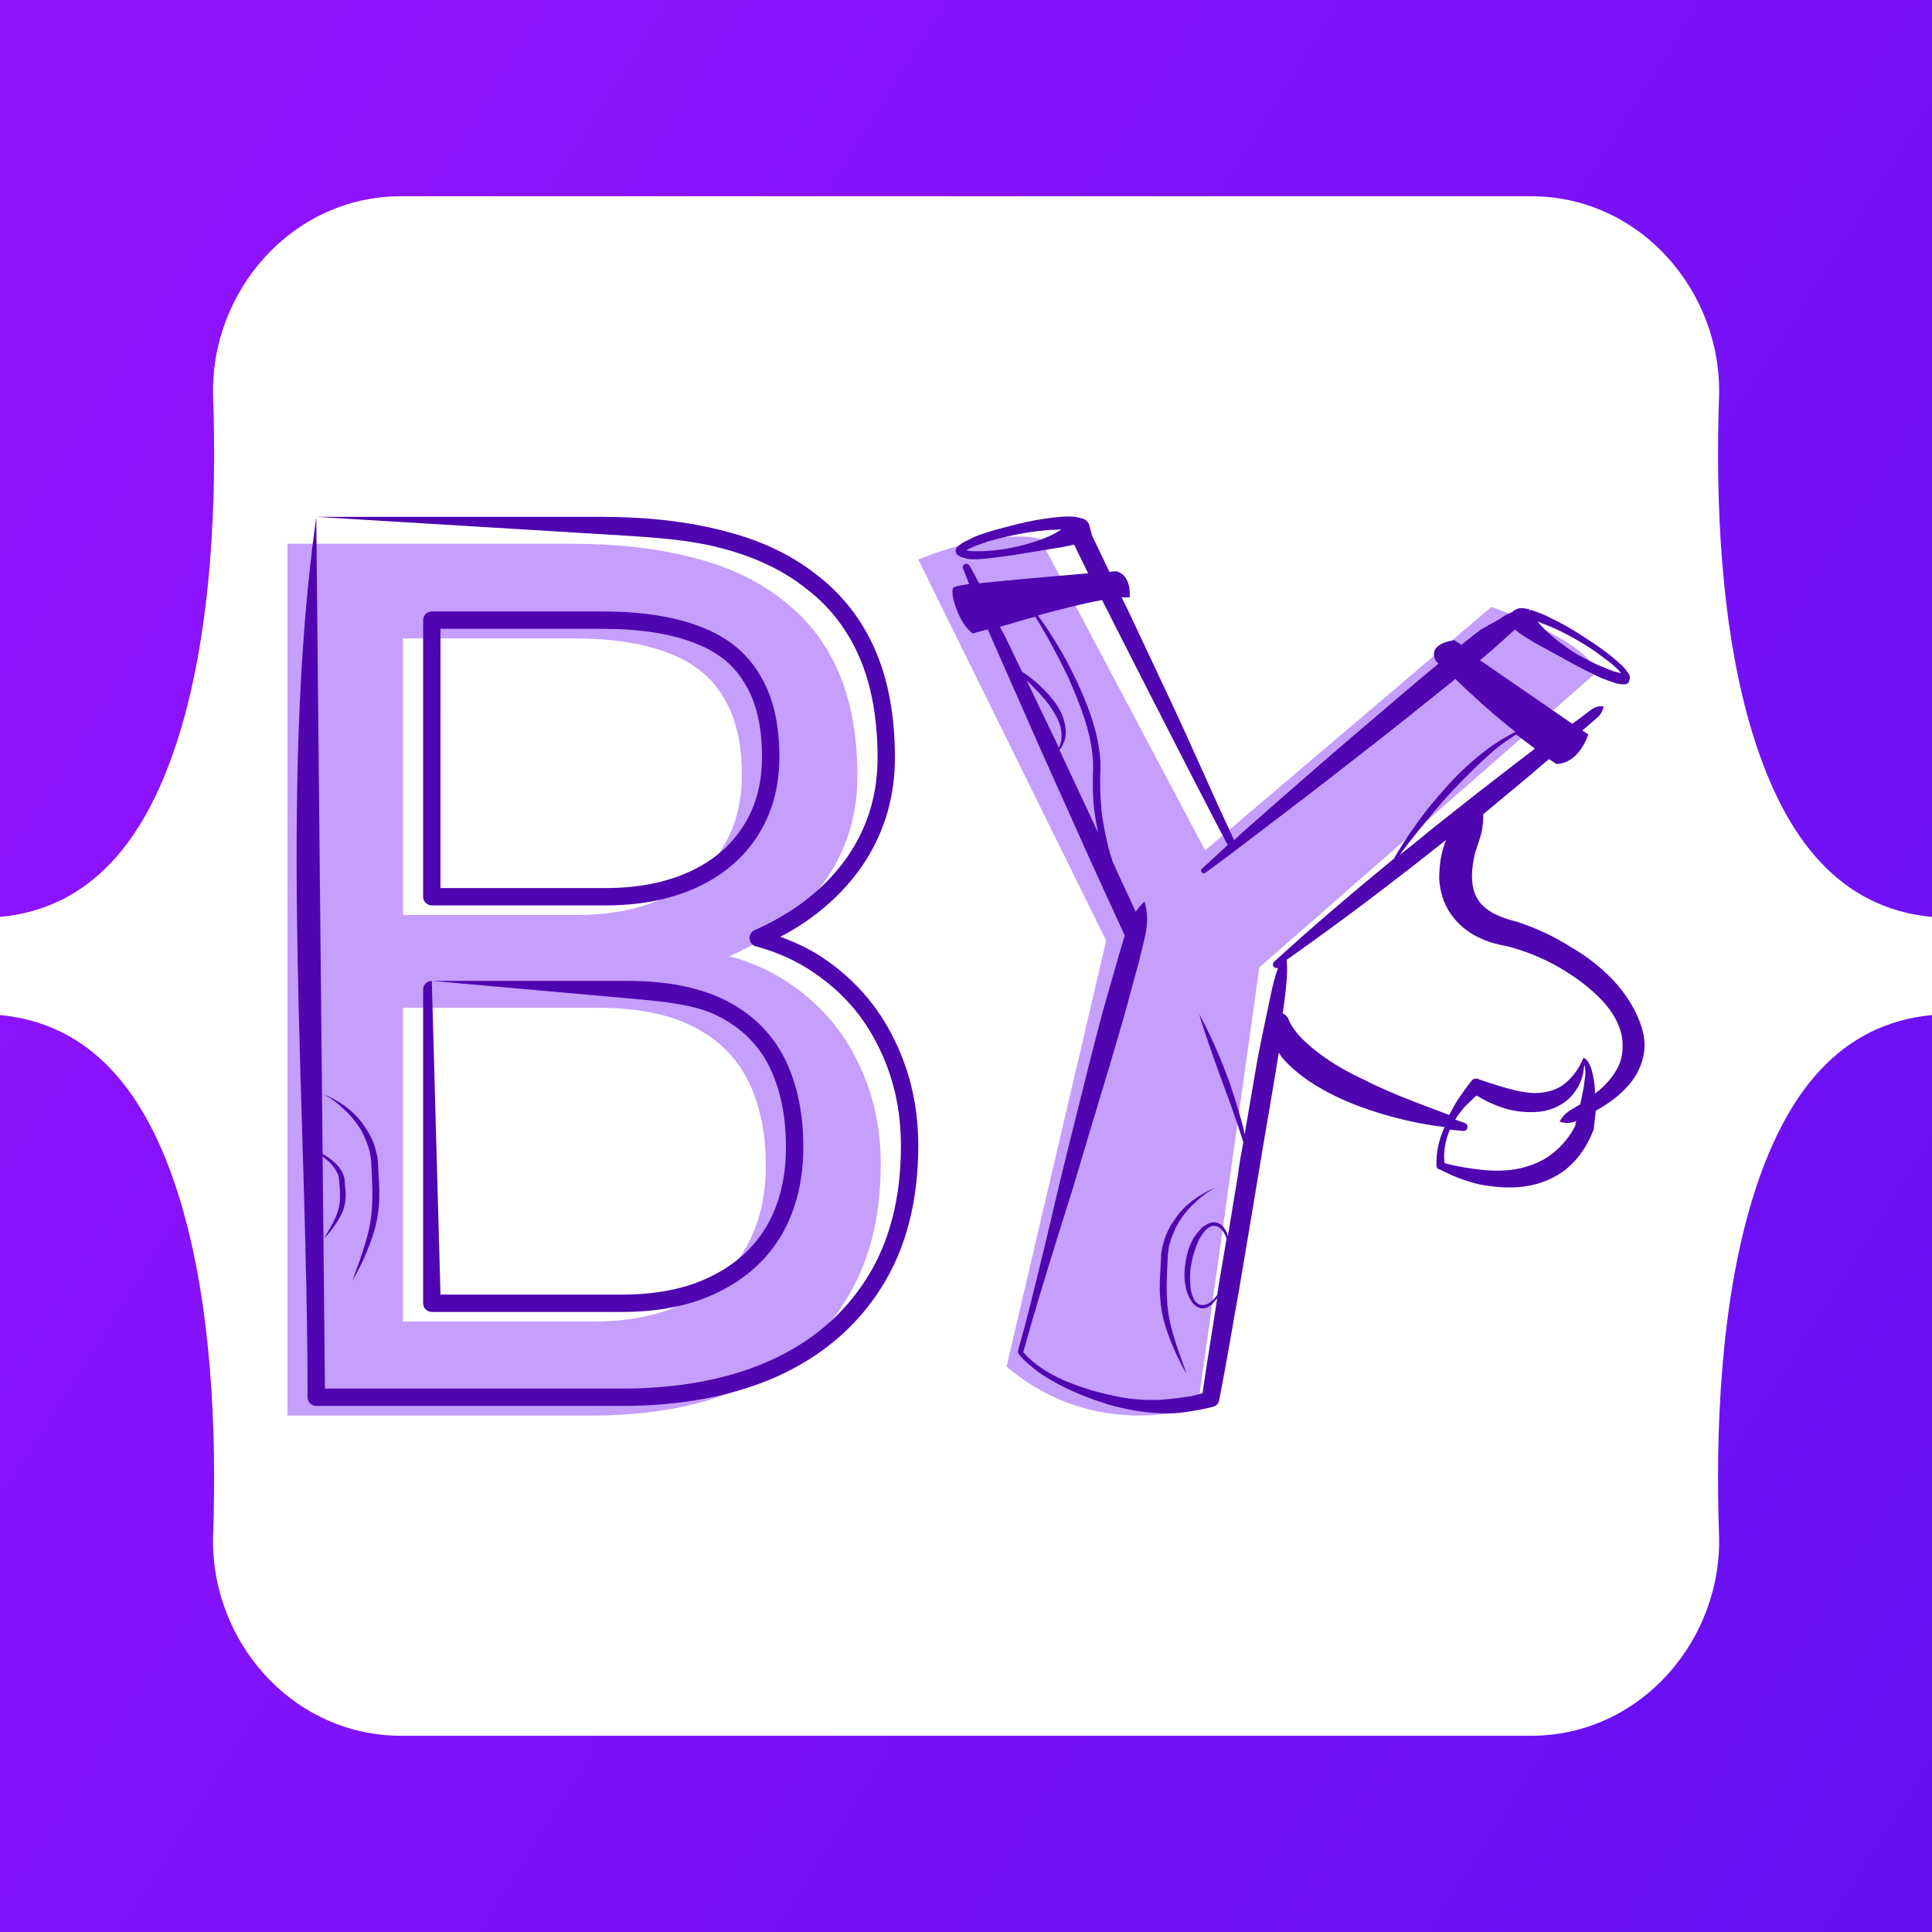
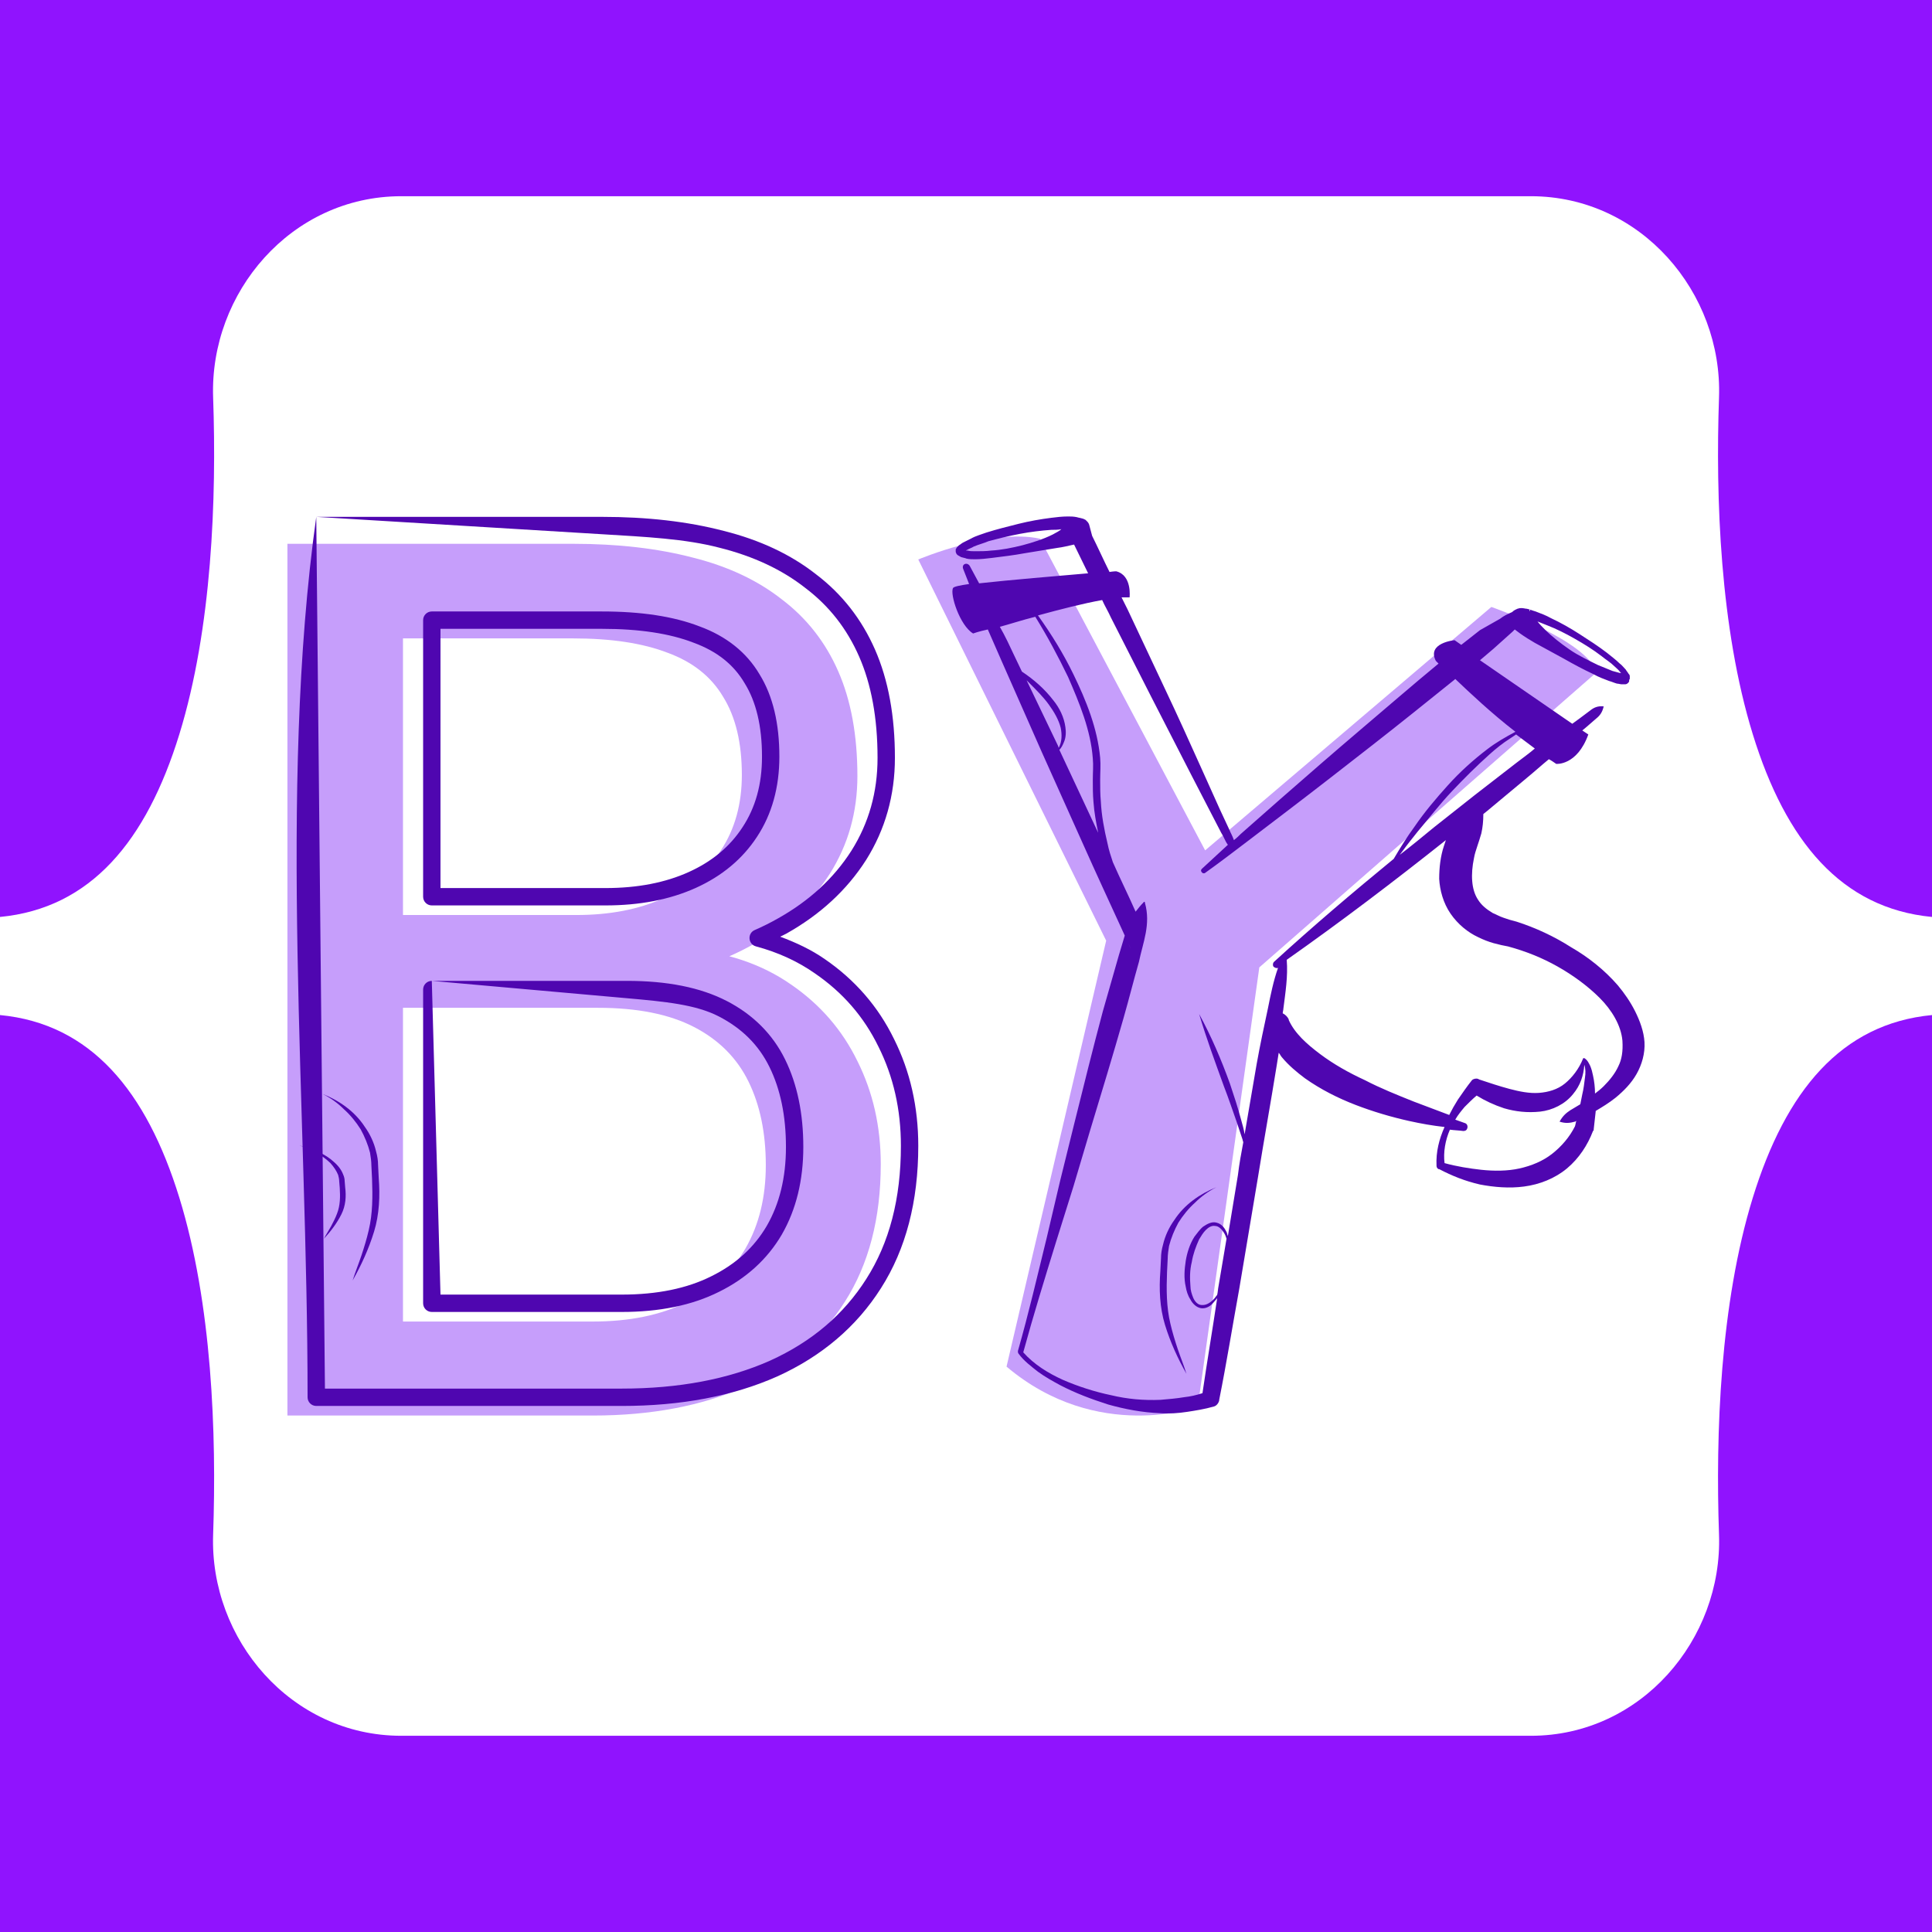
<svg xmlns="http://www.w3.org/2000/svg" width="512" height="512" version="1.1" id="svg7" xml:space="preserve">
  <defs id="defs6">
    <linearGradient id="bs-logo-a" x1="76.079" x2="523.48" y1="10.798" y2="365.945" gradientUnits="userSpaceOnUse" gradientTransform="scale(1,1.254902)">
      <stop stop-color="#9013fe" id="stop1" />
      <stop offset="1" stop-color="#6610f2" id="stop2" />
    </linearGradient>
    <linearGradient id="bs-logo-b" x1="193.508" x2="293.514" y1="109.74" y2="278.872" gradientUnits="userSpaceOnUse" gradientTransform="translate(-617,7)">
      <stop stop-color="#fff" id="stop3" />
      <stop offset="1" stop-color="#f1e5fc" id="stop4" />
    </linearGradient>
    <filter id="bs-logo-c" width="197" height="249" x="161.901" y="83.457" color-interpolation-filters="sRGB" filterUnits="userSpaceOnUse">
      <feFlood flood-opacity="0" result="BackgroundImageFix" id="feFlood4" />
      <feColorMatrix in="SourceAlpha" values="0 0 0 0 0 0 0 0 0 0 0 0 0 0 0 0 0 0 127 0" id="feColorMatrix4" />
      <feOffset dy="4" id="feOffset4" />
      <feGaussianBlur stdDeviation="8" id="feGaussianBlur4" />
      <feColorMatrix values="0 0 0 0 0 0 0 0 0 0 0 0 0 0 0 0 0 0 0.15 0" id="feColorMatrix5" />
      <feBlend in2="BackgroundImageFix" result="effect1_dropShadow" id="feBlend5" mode="normal" />
      <feBlend in="SourceGraphic" in2="effect1_dropShadow" result="shape" id="feBlend6" mode="normal" />
    </filter>
    <filter id="bs-logo-c-5" width="197" height="249" x="161.901" y="83.457" color-interpolation-filters="sRGB" filterUnits="userSpaceOnUse">
      <feFlood flood-opacity="0" result="BackgroundImageFix" id="feFlood4-9" />
      <feColorMatrix in="SourceAlpha" values="0 0 0 0 0 0 0 0 0 0 0 0 0 0 0 0 0 0 127 0" id="feColorMatrix4-2" />
      <feOffset dy="4" id="feOffset4-2" />
      <feGaussianBlur stdDeviation="8" id="feGaussianBlur4-8" />
      <feColorMatrix values="0 0 0 0 0 0 0 0 0 0 0 0 0 0 0 0 0 0 0.15 0" id="feColorMatrix5-9" />
      <feBlend in2="BackgroundImageFix" result="effect1_dropShadow" id="feBlend5-7" mode="normal" />
      <feBlend in="SourceGraphic" in2="effect1_dropShadow" result="shape" id="feBlend6-3" mode="normal" />
    </filter>
  </defs>
-   <rect style="fill:url(#bs-logo-a);stroke-width:0.6;stroke-linecap:round;stroke-linejoin:round;paint-order:stroke fill markers" id="rect7" width="512" height="512" x="0" y="0" />
+   <rect style="fill:#9013fe;stroke-width:0.6;stroke-linecap:round;stroke-linejoin:round;paint-order:stroke fill markers;fill-opacity:1" id="rect7" width="512" height="512" x="0" y="0" />
  <path fill="url(#bs-logo-a)" d="M 56.481,105.32 C 55.515,77.58 77.128,52 106.342,52 h 299.353 c 29.214,0 50.827,25.58 49.861,53.32 -0.928,26.647 0.277,61.165 8.964,89.31 8.715,28.232 23.411,46.077 47.48,48.37 v 26 c -24.069,2.293 -38.765,20.138 -47.48,48.37 -8.687,28.145 -9.892,62.663 -8.964,89.311 C 456.522,434.42 434.909,460 405.695,460 H 106.342 c -29.214,0 -50.827,-25.58 -49.86,-53.319 0.927,-26.648 -0.278,-61.166 -8.966,-89.311 C 38.802,289.138 24.07,271.293 0,269 v -26 c 24.069,-2.293 38.802,-20.138 47.516,-48.37 8.688,-28.145 9.893,-62.663 8.965,-89.31 z" id="path9" style="fill:#ffffff" />
  <path d="m 333.731,256.37 -16.304,116.431 c 0,0 -26.582,9.747 -50.684,-10.633 l 26.405,-112.887 -49.798,-101.013 c 0,0 19.671,-8.329 32.253,-5.494 l 43.772,82.583 75.848,-64.507 c 0,0 25.519,8.861 27.823,17.367 z" fill="#ecdfa7" id="path1" style="fill:#c69efb;fill-opacity:1;stroke-width:1" />
  <path d="m 433.326,268.009 c -1.241,-2.481 -2.835,-4.785 -4.608,-6.911 -3.544,-4.076 -7.798,-7.443 -12.405,-10.101 -4.43,-2.835 -9.392,-5.139 -14.355,-6.734 l -1.949,-0.532 c -0.532,-0.177 -1.063,-0.354 -1.595,-0.532 -1.063,-0.354 -1.949,-0.886 -2.835,-1.241 -1.772,-1.063 -3.013,-2.127 -3.899,-3.544 -1.772,-2.658 -1.949,-6.734 -1.063,-10.987 0.177,-1.063 0.532,-2.127 0.886,-3.19 0.354,-1.063 0.709,-2.127 1.063,-3.367 0.354,-1.595 0.532,-3.19 0.532,-5.139 l 0.886,-0.709 10.633,-8.861 c 1.949,-1.595 3.899,-3.367 5.848,-4.962 0.709,0.354 1.418,0.886 1.949,1.241 0,0 5.494,0.532 8.506,-7.798 l -1.595,-1.063 1.063,-0.886 2.658,-2.304 c 0.886,-0.709 1.595,-1.595 1.949,-3.19 -1.595,-0.177 -2.658,0.354 -3.544,1.063 l -2.835,2.127 -1.949,1.418 -24.456,-16.836 c 1.241,-1.063 2.304,-1.949 3.544,-3.013 l 5.139,-4.608 c 0.177,-0.177 0.354,-0.354 0.532,-0.532 0.532,0.354 0.886,0.709 1.418,1.063 1.241,0.886 2.658,1.772 3.899,2.481 l 7.798,4.253 c 2.481,1.418 5.139,2.835 7.798,4.076 1.241,0.709 2.658,1.241 4.076,1.772 0.709,0.177 1.418,0.532 2.127,0.709 0.354,0 0.886,0.177 1.241,0.177 h 0.886 c 0.354,0 0.709,-0.177 1.063,-0.709 v -0.177 c 0,-0.177 0,-0.354 0.177,-0.532 v -0.709 c 0,-0.354 -0.177,-0.532 -0.354,-0.709 -0.177,-0.354 -0.532,-0.709 -0.709,-1.063 -0.532,-0.532 -1.063,-1.241 -1.595,-1.595 -1.063,-1.063 -2.304,-1.949 -3.367,-2.835 -2.304,-1.772 -4.785,-3.367 -7.266,-4.962 -2.481,-1.595 -4.962,-3.013 -7.62,-4.253 -1.241,-0.709 -2.658,-1.241 -4.076,-1.772 -0.709,-0.177 -1.418,-0.532 -2.304,-0.709 -0.354,0 -0.886,-0.177 -1.418,-0.177 -0.354,0 -0.532,0 -1.063,0.177 -0.354,0.177 -0.886,0.354 -1.418,0.886 -1.241,0.532 -2.304,1.063 -3.19,1.772 l -5.316,3.013 c -1.595,1.241 -3.367,2.658 -4.962,3.899 l -1.772,-1.241 c 0,0 -7.443,0.709 -4.962,5.494 0,0 0.177,0.177 0.709,0.709 -7.089,5.848 -14,11.873 -20.912,17.722 -7.089,6.025 -14,12.051 -21.089,18.253 l -10.456,9.215 c -0.532,0.532 -1.063,1.063 -1.772,1.595 -0.354,-1.063 -0.886,-1.949 -1.241,-2.835 l -2.481,-5.316 -4.785,-10.633 c -3.19,-7.089 -6.38,-14.177 -9.747,-21.266 l -9.924,-21.089 c -0.532,-1.063 -1.063,-2.127 -1.595,-3.19 h 2.127 c 0,0 0.709,-5.848 -3.544,-6.911 0,0 -0.709,0 -1.772,0.177 -1.595,-3.19 -3.013,-6.38 -4.608,-9.57 l -0.709,-2.658 c -0.177,-0.886 -0.709,-1.241 -1.063,-1.595 -0.354,-0.177 -0.709,-0.354 -0.886,-0.354 -0.532,-0.177 -0.886,-0.177 -1.418,-0.354 -0.886,-0.177 -1.595,-0.177 -2.304,-0.177 -1.595,0 -3.013,0.177 -4.43,0.354 -2.835,0.354 -5.848,0.886 -8.684,1.595 -2.835,0.709 -5.671,1.418 -8.506,2.304 -1.418,0.532 -2.835,0.886 -4.076,1.595 -0.709,0.354 -1.418,0.709 -2.127,1.063 -0.354,0.177 -0.709,0.532 -1.063,0.709 -0.177,0.177 -0.354,0.354 -0.532,0.532 -0.177,0.177 -0.177,0.354 -0.354,0.532 v 0.532 0.177 c 0.177,0.709 0.532,0.886 0.886,1.063 0.354,0.177 0.532,0.354 0.709,0.354 0.532,0.177 0.886,0.177 1.241,0.354 0.709,0.177 1.595,0.177 2.304,0.177 1.418,0 3.013,-0.177 4.43,-0.354 2.835,-0.354 5.848,-0.709 8.684,-1.241 l 8.684,-1.418 c 1.418,-0.177 2.835,-0.532 4.43,-0.886 1.241,2.481 2.481,5.139 3.722,7.62 -8.152,0.709 -20.911,1.772 -28.886,2.658 -0.886,-1.595 -1.595,-3.013 -2.481,-4.608 -0.177,-0.354 -0.709,-0.709 -1.241,-0.532 -0.532,0.177 -0.709,0.709 -0.532,1.241 0.532,1.418 1.063,2.658 1.595,4.076 -2.481,0.354 -4.076,0.709 -4.253,1.063 -0.886,1.595 1.772,9.924 5.316,12.051 0,0 1.418,-0.532 3.899,-1.063 1.241,2.835 2.481,5.671 3.722,8.506 l 10.633,24.101 10.81,24.101 c 3.544,7.975 7.266,15.949 10.987,24.101 3.722,8.152 0,0.177 0.177,0.177 -0.532,1.772 -1.063,3.544 -1.595,5.316 -1.418,4.962 -2.835,9.924 -4.253,14.886 -2.658,9.924 -5.139,20.025 -7.62,29.95 l -3.722,15.063 -3.544,15.063 c -2.481,10.101 -4.785,20.025 -7.62,29.95 0,0.177 0,0.532 0.177,0.709 1.418,1.949 3.367,3.367 5.139,4.785 1.949,1.418 3.899,2.481 5.848,3.544 4.076,2.127 8.329,3.722 12.76,5.139 4.43,1.24 9.038,2.127 13.823,2.304 2.304,0.177 4.785,0 7.089,-0.354 2.304,-0.354 4.608,-0.709 7.089,-1.418 0.709,-0.177 1.241,-0.886 1.418,-1.595 v -0.177 c 1.949,-9.747 3.544,-19.671 5.316,-29.418 l 4.962,-29.595 c 1.595,-9.924 3.367,-19.671 4.962,-29.595 0.177,-1.063 0.354,-2.304 0.532,-3.367 0.354,0.354 0.532,0.886 0.886,1.241 1.772,2.127 3.899,3.899 6.025,5.494 4.253,3.013 8.861,5.316 13.468,7.089 4.608,1.772 9.392,3.19 14.177,4.253 3.19,0.709 6.203,1.241 9.392,1.595 -1.418,3.19 -2.304,6.557 -2.127,10.279 0,0.354 0.177,0.709 0.532,0.886 h 0.177 c 3.367,1.772 6.911,3.19 10.81,4.076 3.722,0.709 7.798,1.063 11.696,0.532 4.076,-0.532 8.152,-2.127 11.342,-4.785 3.19,-2.658 5.494,-6.203 6.911,-9.924 l 0.177,-0.177 v -0.177 c 0.177,-1.595 0.354,-3.19 0.532,-4.785 v -0.177 c 1.772,-1.063 3.544,-2.127 5.316,-3.544 2.127,-1.772 4.076,-3.722 5.494,-6.203 1.418,-2.481 2.304,-5.494 2.127,-8.506 -0.177,-2.835 -1.241,-5.671 -2.481,-8.152 z m -3.367,-89.317 c 0,0 0,0.177 0,0 z m -12.582,-9.392 c 2.481,1.418 4.785,2.835 7.089,4.608 1.063,0.886 2.304,1.595 3.367,2.658 0.532,0.532 1.063,0.886 1.418,1.418 0.177,0.177 0.177,0.177 0.354,0.354 h -0.354 c -0.709,-0.177 -1.241,-0.354 -1.949,-0.532 -1.241,-0.532 -2.658,-1.063 -3.899,-1.595 -2.481,-1.241 -5.139,-2.481 -7.443,-4.076 -2.304,-1.595 -4.608,-3.367 -6.557,-5.316 -0.709,-0.709 -1.418,-1.418 -1.949,-2.127 0.886,0.354 1.772,0.709 2.658,1.063 2.304,0.886 4.785,2.127 7.266,3.544 z m -12.051,-7.798 c 0,0 0,0 0.177,0.177 v 0.177 0.177 c 0,0 0,-0.177 -0.177,-0.177 z m -126.355,-19.848 c -2.481,1.241 -5.316,2.127 -7.975,2.835 -2.835,0.709 -5.494,1.241 -8.329,1.418 -1.418,0.177 -2.835,0.177 -4.253,0.177 -0.709,0 -1.418,0 -1.949,-0.177 h -0.532 c 0.177,0 0.177,-0.177 0.354,-0.177 0.532,-0.354 1.241,-0.532 1.772,-0.886 1.241,-0.532 2.658,-0.886 3.899,-1.418 2.658,-0.709 5.494,-1.418 8.329,-1.949 2.835,-0.532 5.671,-0.886 8.329,-1.063 0.886,0 1.772,0 2.658,-0.177 -0.532,0.532 -1.418,0.886 -2.304,1.418 z m 122.988,60.431 -10.987,8.506 -10.987,8.684 c -3.013,2.481 -6.025,4.962 -9.038,7.266 0.177,-0.177 0.354,-0.532 0.532,-0.709 1.418,-1.949 2.835,-3.722 4.253,-5.494 3.013,-3.544 5.848,-7.266 9.038,-10.633 3.19,-3.367 6.557,-6.734 9.924,-9.747 1.772,-1.595 3.544,-3.013 5.494,-4.253 0.532,-0.354 1.063,-0.709 1.595,-1.063 1.595,1.241 3.367,2.481 4.962,3.722 -1.418,1.241 -3.19,2.481 -4.785,3.722 z m -129.899,-21.798 0.886,0.886 c 1.772,1.772 3.544,3.544 4.962,5.494 1.418,1.949 2.658,4.076 3.19,6.203 0.354,1.772 0.354,3.722 -0.532,5.316 l -0.177,-0.532 z m 8.684,18.43 c 0.532,-0.532 0.886,-1.241 1.241,-2.127 0.532,-1.241 0.532,-2.658 0.354,-3.899 -0.354,-2.658 -1.595,-5.139 -3.19,-7.089 -2.304,-3.013 -5.139,-5.494 -8.329,-7.62 l -1.949,-4.076 c -1.241,-2.658 -2.481,-5.316 -3.899,-7.798 2.658,-0.709 5.848,-1.772 9.392,-2.658 3.19,5.139 6.025,10.456 8.684,15.949 3.013,6.911 6.025,14.177 6.557,21.62 0.177,1.772 0,3.722 0,5.671 0,1.949 0,3.899 0.177,5.848 0.177,2.658 0.709,5.494 1.241,8.152 z m 41.823,144.431 c -0.532,0.709 -0.886,1.241 -1.595,1.772 -0.886,0.709 -1.772,1.063 -2.835,0.886 -0.886,-0.177 -1.595,-1.063 -1.949,-1.949 -0.354,-0.886 -0.709,-1.949 -0.709,-3.013 -0.177,-2.127 -0.177,-4.253 0.354,-6.38 0.354,-2.127 1.063,-4.076 1.949,-6.025 0.532,-0.886 1.063,-1.772 1.772,-2.481 0.709,-0.709 1.595,-1.241 2.481,-1.063 0.886,0 1.772,0.886 2.304,1.772 0.354,0.532 0.532,1.063 0.709,1.595 l -2.127,12.582 c -0.177,0.886 -0.177,1.595 -0.354,2.304 z m 10.456,-61.14 c -1.063,6.203 -2.127,12.405 -3.19,18.608 -0.177,-1.241 -0.532,-2.481 -0.886,-3.722 -0.886,-3.367 -1.949,-6.557 -3.013,-9.747 -2.304,-6.38 -4.962,-12.582 -8.152,-18.43 1.949,6.557 4.253,12.76 6.557,19.139 1.241,3.19 2.304,6.38 3.367,9.392 0.532,1.595 1.063,3.19 1.595,4.785 0,0.177 0.177,0.532 0.177,0.709 -0.532,2.835 -1.063,5.671 -1.418,8.684 l -2.658,16.127 c -0.177,-0.354 -0.177,-0.709 -0.354,-1.063 -0.532,-1.063 -1.241,-2.127 -2.658,-2.481 -1.241,-0.354 -2.481,0.354 -3.544,1.063 -0.886,0.709 -1.595,1.772 -2.304,2.658 -1.241,1.949 -1.949,4.253 -2.304,6.38 -0.354,2.304 -0.532,4.608 0,6.911 0.177,1.063 0.532,2.304 1.241,3.367 0.532,1.063 1.595,2.127 2.835,2.304 1.241,0.177 2.481,-0.532 3.19,-1.418 0.354,-0.354 0.709,-0.886 1.063,-1.241 -1.241,8.329 -2.658,16.658 -3.899,25.165 -1.595,0.532 -3.19,0.886 -4.785,1.063 -2.127,0.354 -4.253,0.532 -6.38,0.709 -4.43,0.177 -8.684,-0.177 -13.114,-1.241 -4.253,-0.886 -8.684,-2.304 -12.76,-4.076 -3.899,-1.772 -7.62,-4.076 -10.456,-7.266 2.658,-9.747 5.671,-19.494 8.684,-29.241 l 4.608,-14.709 4.43,-14.886 c 3.013,-9.924 6.025,-19.848 8.861,-29.772 1.418,-4.962 2.658,-9.924 4.076,-14.886 1.063,-5.139 3.19,-9.924 1.595,-15.595 v -0.177 c -0.177,-0.177 -0.354,-0.177 -0.354,0 -0.886,0.886 -1.418,1.595 -2.127,2.481 -1.949,-4.43 -4.076,-8.684 -6.025,-13.114 -0.532,-1.595 -1.063,-3.19 -1.418,-4.962 -0.886,-3.722 -1.595,-7.443 -1.772,-11.165 -0.177,-1.949 -0.177,-3.722 -0.177,-5.671 0,-1.949 0.177,-3.899 0,-5.848 -0.709,-7.798 -3.722,-15.241 -7.089,-22.152 -2.658,-5.494 -5.848,-10.633 -9.392,-15.595 5.848,-1.595 12.051,-3.19 17.013,-4.076 0.709,1.595 1.595,3.013 2.304,4.608 l 10.633,20.911 c 3.544,6.911 7.089,13.823 10.633,20.734 l 5.316,10.279 2.658,5.139 c 0.709,1.063 1.063,2.304 1.772,3.19 -2.304,2.127 -4.608,4.253 -6.911,6.38 -0.177,0.177 -0.354,0.532 0,0.886 0.177,0.354 0.709,0.354 0.886,0.177 3.722,-2.658 7.443,-5.494 11.165,-8.329 l 11.165,-8.506 c 7.443,-5.671 14.709,-11.342 21.975,-17.013 7.266,-5.671 14.532,-11.519 21.798,-17.367 l 0.177,-0.177 c 3.899,3.722 9.747,9.215 15.949,14 -2.658,1.418 -5.139,2.835 -7.443,4.608 -3.722,2.835 -7.266,6.025 -10.456,9.57 -3.19,3.544 -6.203,7.089 -8.861,10.987 -1.949,2.658 -3.722,5.494 -5.494,8.506 -10.81,8.861 -21.443,17.899 -31.722,27.291 -0.354,0.354 -0.354,0.886 -0.177,1.24 0.354,0.354 0.886,0.532 1.24,0.354 -1.24,3.544 -1.949,7.089 -2.658,10.633 -1.063,4.962 -2.127,9.924 -3.013,14.886 z m 78.329,23.747 c -2.481,1.949 -5.494,3.19 -8.684,3.899 -3.19,0.709 -6.734,0.709 -10.101,0.354 -3.19,-0.354 -6.557,-0.886 -9.747,-1.772 -0.354,-2.835 0.177,-6.025 1.418,-8.861 1.241,0.177 2.304,0.177 3.544,0.354 0.532,0 0.886,-0.177 1.063,-0.709 0.177,-0.532 0,-1.24 -0.709,-1.418 -0.886,-0.354 -1.595,-0.532 -2.481,-0.886 0.709,-1.241 1.595,-2.304 2.481,-3.367 1.063,-1.063 2.127,-2.127 3.19,-3.013 2.304,1.418 4.608,2.481 7.266,3.367 3.013,0.886 6.203,1.241 9.57,0.886 3.19,-0.354 6.557,-1.949 8.684,-4.608 1.949,-2.304 2.835,-4.962 3.013,-7.798 0.354,1.063 0.354,2.304 0.177,3.367 -0.177,1.418 -0.354,3.013 -0.709,4.43 -0.177,0.886 -0.354,1.772 -0.532,2.658 -0.886,0.532 -1.772,1.063 -2.658,1.595 -1.063,0.709 -1.949,1.418 -2.835,3.013 1.595,0.532 2.835,0.354 4.076,0 0.177,0 0.177,-0.177 0.354,-0.177 -0.177,0.532 -0.177,0.886 -0.354,1.418 -1.418,2.835 -3.544,5.316 -6.025,7.266 z m 17.544,-23.215 c -0.886,1.949 -2.304,3.722 -3.899,5.316 -0.709,0.709 -1.595,1.418 -2.304,1.949 0,-1.595 -0.177,-3.19 -0.532,-4.785 -0.177,-0.886 -0.354,-1.595 -0.709,-2.481 -0.354,-0.709 -0.709,-1.595 -1.595,-2.127 -0.177,0 -0.354,0 -0.354,0.177 -1.063,2.658 -2.835,4.962 -4.785,6.557 -1.949,1.595 -4.43,2.304 -6.911,2.481 -2.481,0.177 -5.139,-0.354 -7.798,-1.063 -2.658,-0.709 -5.316,-1.595 -7.975,-2.481 l -0.354,-0.177 c -0.532,-0.177 -1.241,0 -1.595,0.354 -1.418,1.772 -2.481,3.367 -3.722,5.139 -0.886,1.418 -1.595,2.658 -2.304,4.076 -3.19,-1.241 -6.203,-2.304 -9.392,-3.544 -4.43,-1.772 -8.861,-3.544 -12.937,-5.671 -4.253,-1.949 -8.329,-4.253 -11.873,-6.911 -3.544,-2.658 -6.734,-5.494 -8.329,-9.038 v -0.177 c -0.354,-0.709 -0.886,-1.24 -1.595,-1.595 0,-0.354 0.177,-0.886 0.177,-1.241 0.532,-4.253 1.241,-8.506 0.886,-12.937 14.355,-10.101 28.355,-20.734 42.177,-31.722 -0.177,0.532 -0.354,1.063 -0.532,1.595 -0.886,2.658 -1.241,5.671 -1.241,8.684 0.177,3.013 1.063,6.38 3.013,9.215 1.949,2.835 4.608,4.962 7.266,6.203 1.418,0.709 2.835,1.241 4.076,1.595 0.709,0.177 1.418,0.354 2.127,0.532 l 1.772,0.354 c 4.608,1.241 9.038,3.013 13.114,5.316 4.076,2.304 7.975,5.139 11.165,8.329 3.19,3.19 5.671,7.266 6.025,11.342 0.177,2.835 -0.177,4.962 -1.063,6.734 z" id="path2" style="fill:#4f06b0;fill-opacity:1;stroke-width:1" />
  <path d="m 311.224,323.301 c -1.418,1.949 -2.481,4.253 -3.013,6.557 -0.354,1.24 -0.532,2.481 -0.532,3.544 l -0.177,3.544 c -0.354,4.608 -0.177,9.57 1.241,14.177 1.418,4.608 3.367,8.861 5.671,12.937 -0.709,-2.304 -1.595,-4.43 -2.304,-6.557 -0.709,-2.127 -1.418,-4.43 -1.949,-6.734 -1.063,-4.43 -1.063,-9.038 -0.886,-13.646 l 0.177,-3.544 c 0,-1.063 0.177,-2.304 0.354,-3.367 0.532,-2.127 1.418,-4.253 2.481,-6.203 1.241,-1.949 2.658,-3.722 4.43,-5.316 1.595,-1.595 3.544,-3.013 5.671,-4.076 -4.43,1.772 -8.506,4.608 -11.165,8.684 z" id="path3" style="fill:#4f06b0;stroke-width:1;fill-opacity:1" />
  <path style="font-size:324.949px;line-height:15.854px;font-family:Roboto;-inkscape-font-specification:Roboto;letter-spacing:0px;white-space:pre;fill:#c69efb;fill-opacity:1;stroke:none;stroke-width:11.3;stroke-linecap:round;stroke-linejoin:round;stroke-dasharray:none;stroke-opacity:1;paint-order:stroke fill markers" d="M 158.518,267.079 H 99.97 l -0.317,-24.593 h 53.153 q 13.169,0 23.007,-4.443 9.837,-4.443 15.232,-12.693 5.553,-8.409 5.553,-19.992 0,-12.693 -4.919,-20.627 -4.76,-8.092 -14.756,-11.741 -9.837,-3.808 -25.069,-3.808 H 106.793 V 375.131 H 76.17 V 144.112 h 75.684 q 17.771,0 31.733,3.649 13.963,3.491 23.641,11.107 9.837,7.457 14.915,19.04 5.077,11.583 5.077,27.767 0,14.28 -7.299,25.863 -7.299,11.424 -20.309,18.723 -12.852,7.299 -30.147,9.361 z m -1.428,108.052 H 87.912 l 17.295,-24.911 h 51.884 q 14.597,0 24.752,-5.077 10.313,-5.077 15.708,-14.28 5.395,-9.361 5.395,-22.055 0,-12.852 -4.601,-22.213 -4.601,-9.361 -14.439,-14.439 -9.837,-5.077 -25.387,-5.077 h -43.633 l 0.317,-24.593 h 59.659 l 6.505,8.885 q 16.66,1.428 28.243,9.52 11.583,7.933 17.612,20.309 6.188,12.376 6.188,27.291 0,21.579 -9.52,36.493 -9.361,14.756 -26.497,22.531 -17.136,7.616 -40.301,7.616 z" id="text9" aria-label="B" />
  <path style="font-size:324.949px;line-height:15.854px;font-family:Roboto;-inkscape-font-specification:Roboto;letter-spacing:0px;baseline-shift:baseline;white-space:pre;display:inline;overflow:visible;opacity:1;vector-effect:none;fill:#4f06b0;stroke-linecap:round;stroke-linejoin:round;paint-order:stroke fill markers;enable-background:accumulate;stop-color:#000000;stop-opacity:1" d="m 83.812,136.973 c -10.171,72.67 -2.301,157.713 -2.301,233.318 -3.04e-4,1.271 1.03,2.301 2.301,2.301 h 11.74 18.881 50.299 c 15.696,0 29.459,-2.583 41.234,-7.816 0.005,-0.002 0.01,-0.004 0.016,-0.006 11.779,-5.344 21.005,-13.174 27.488,-23.393 6.615,-10.366 9.881,-23.005 9.881,-37.727 0,-10.26 -2.142,-19.734 -6.432,-28.314 -4.187,-8.587 -10.345,-15.682 -18.363,-21.176 -3.558,-2.485 -7.572,-4.351 -11.793,-5.928 0.528,-0.282 1.097,-0.512 1.615,-0.807 l 0.008,-0.004 c 8.957,-5.026 16.037,-11.537 21.115,-19.486 0.003,-0.004 0.005,-0.008 0.008,-0.012 5.093,-8.083 7.652,-17.178 7.652,-27.09 0,-11.03 -1.728,-20.605 -5.271,-28.688 -3.529,-8.05 -8.761,-14.738 -15.617,-19.939 -6.732,-5.292 -14.913,-9.119 -24.463,-11.51 l -0.016,-0.004 c -9.535,-2.491 -20.301,-3.721 -32.299,-3.721 z m 0,0 75.684,4.6 c 11.668,0.709 22.073,1.204 31.15,3.576 0.008,0.002 0.016,0.004 0.023,0.006 9.048,2.262 16.615,5.831 22.779,10.682 0.011,0.009 0.022,0.017 0.033,0.025 6.253,4.74 10.957,10.743 14.195,18.131 3.227,7.361 4.883,16.293 4.883,26.842 0,9.124 -2.302,17.269 -6.936,24.627 -4.651,7.28 -11.11,13.249 -19.496,17.953 -0.004,0.002 -0.008,0.004 -0.012,0.006 -1.952,1.109 -3.987,2.125 -6.105,3.049 -1.995,0.869 -1.779,3.766 0.322,4.33 5.857,1.574 11.042,3.954 15.6,7.139 0.005,0.004 0.01,0.008 0.016,0.012 7.415,5.079 12.993,11.515 16.844,19.418 0.004,0.007 0.008,0.014 0.012,0.021 3.96,7.92 5.945,16.637 5.945,26.262 0,14.047 -3.084,25.739 -9.16,35.258 -6.7e-4,0.002 -10e-4,0.004 -0.002,0.006 -5.997,9.453 -14.433,16.64 -25.498,21.662 -0.003,0.001 -0.005,0.003 -0.008,0.004 -11.069,4.916 -24.166,7.412 -39.35,7.412 H 114.434 95.553 86.113 Z m 30.621,25.07 c -1.27,-3e-4 -2.3,1.029 -2.301,2.299 v 73.303 c -3e-4,1.271 1.03,2.301 2.301,2.301 h 8.41 37.604 c 9.038,0 17.046,-1.524 23.955,-4.645 6.898,-3.115 12.36,-7.65 16.203,-13.523 3.97,-6.011 5.936,-13.17 5.936,-21.26 0,-8.748 -1.695,-16.062 -5.254,-21.814 -3.451,-5.853 -8.865,-10.129 -15.914,-12.707 -6.928,-2.678 -15.541,-3.953 -25.877,-3.953 z m 2.301,4.6 h 42.762 c 9.963,0 18.053,1.258 24.238,3.652 0.014,0.005 0.027,0.011 0.041,0.016 6.26,2.285 10.669,5.828 13.562,10.746 0.009,0.016 0.018,0.031 0.027,0.047 2.99,4.822 4.574,11.249 4.574,19.414 0,7.354 -1.739,13.523 -5.174,18.725 -0.002,0.003 -0.004,0.007 -0.006,0.01 -3.35,5.123 -8.037,9.049 -14.252,11.855 -6.207,2.803 -13.539,4.238 -22.061,4.238 h -37.604 -6.109 z m -2.301,93.297 c -1.27,-3e-4 -2.3,1.029 -2.301,2.299 v 83.143 c -3e-4,1.271 1.03,2.301 2.301,2.301 h 50.299 c 9.992,0 18.606,-1.737 25.768,-5.314 5.2e-4,-2.6e-4 0.001,2.5e-4 0.002,0 7.226,-3.558 12.848,-8.653 16.674,-15.18 0.003,-0.005 0.005,-0.01 0.008,-0.016 3.821,-6.631 5.703,-14.415 5.703,-23.203 0,-8.843 -1.586,-16.614 -4.838,-23.229 -3.281,-6.675 -8.507,-11.885 -15.447,-15.467 -6.997,-3.611 -15.825,-5.334 -26.441,-5.334 h -43.635 z m 0,0 51.727,4.6 c 10.076,0.896 18.213,1.664 24.332,4.822 6.176,3.188 10.574,7.602 13.428,13.408 2.884,5.867 4.365,12.906 4.365,21.199 0,8.136 -1.714,15.055 -5.086,20.906 -3.366,5.736 -8.212,10.156 -14.73,13.365 -0.005,0.002 -0.009,0.004 -0.014,0.006 -6.376,3.188 -14.258,4.836 -23.723,4.836 h -47.998 z" id="path11" />
  <path d="m 96.647,298.579 c 1.418,1.949 2.481,4.253 3.013,6.557 0.354,1.24 0.532,2.481 0.532,3.544 l 0.177,3.544 c 0.354,4.608 0.177,9.57 -1.241,14.177 -1.418,4.608 -3.367,8.861 -5.671,12.937 0.709,-2.304 1.595,-4.43 2.304,-6.557 0.709,-2.127 1.418,-4.43 1.949,-6.734 1.063,-4.43 1.063,-9.038 0.886,-13.646 l -0.177,-3.544 c 0,-1.063 -0.177,-2.304 -0.354,-3.367 -0.532,-2.127 -1.418,-4.253 -2.481,-6.203 -1.241,-1.949 -2.658,-3.722 -4.43,-5.316 -1.595,-1.595 -3.544,-3.013 -5.671,-4.076 4.43,1.772 8.506,4.608 11.165,8.684 z" id="path3-3" style="fill:#4f06b0;fill-opacity:1;stroke-width:1" />
  <path d="m 88.45,307.895 c 1.155,0.975 2.021,2.127 2.454,3.278 0.289,0.62 0.433,1.241 0.433,1.772 l 0.144,1.772 c 0.289,2.304 0.144,4.785 -1.011,7.089 -1.155,2.304 -2.743,4.43 -4.62,6.468 0.577,-1.152 1.299,-2.215 1.877,-3.279 0.577,-1.063 1.155,-2.215 1.588,-3.367 0.866,-2.215 0.866,-4.519 0.722,-6.823 l -0.144,-1.772 c 0,-0.532 -0.144,-1.152 -0.289,-1.684 -0.433,-1.063 -1.155,-2.127 -2.021,-3.101 -1.011,-0.975 -2.166,-1.861 -3.609,-2.658 -1.299,-0.797 -2.887,-1.506 -4.62,-2.038 3.609,0.886 6.93,2.304 9.095,4.342 z" id="path16" style="fill:#4f06b0;fill-opacity:1;stroke-width:1" />
</svg>
